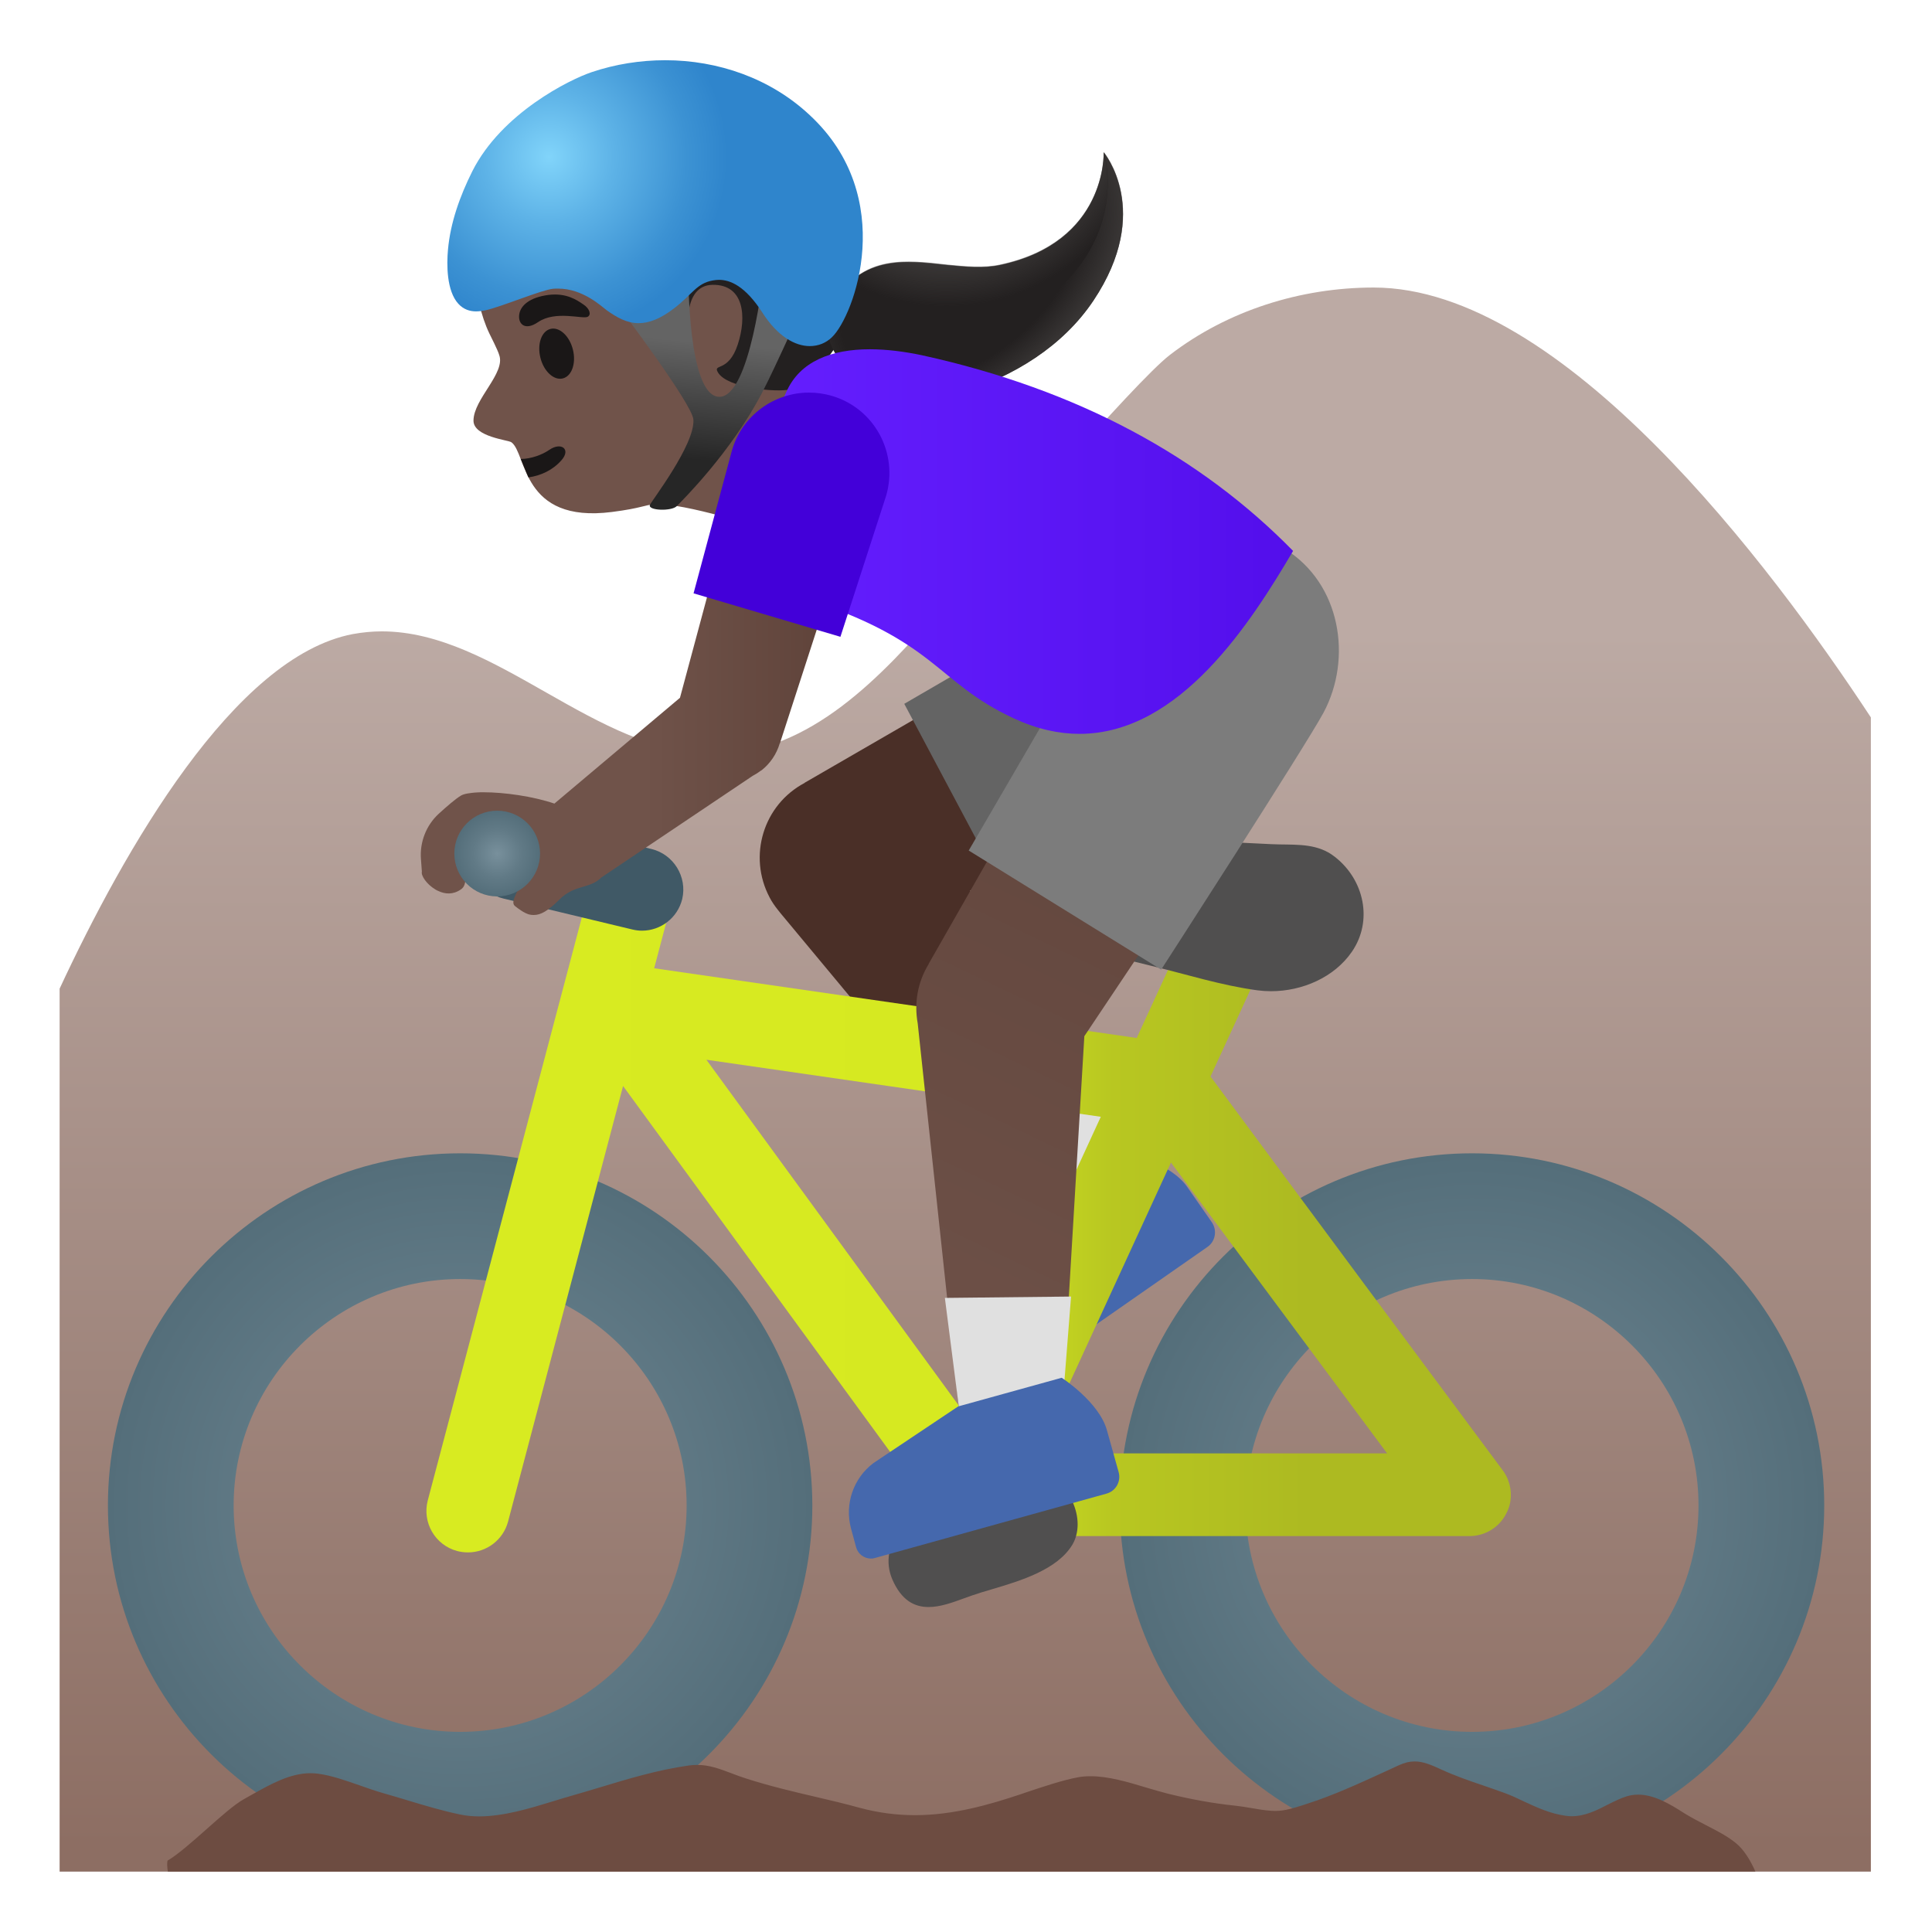
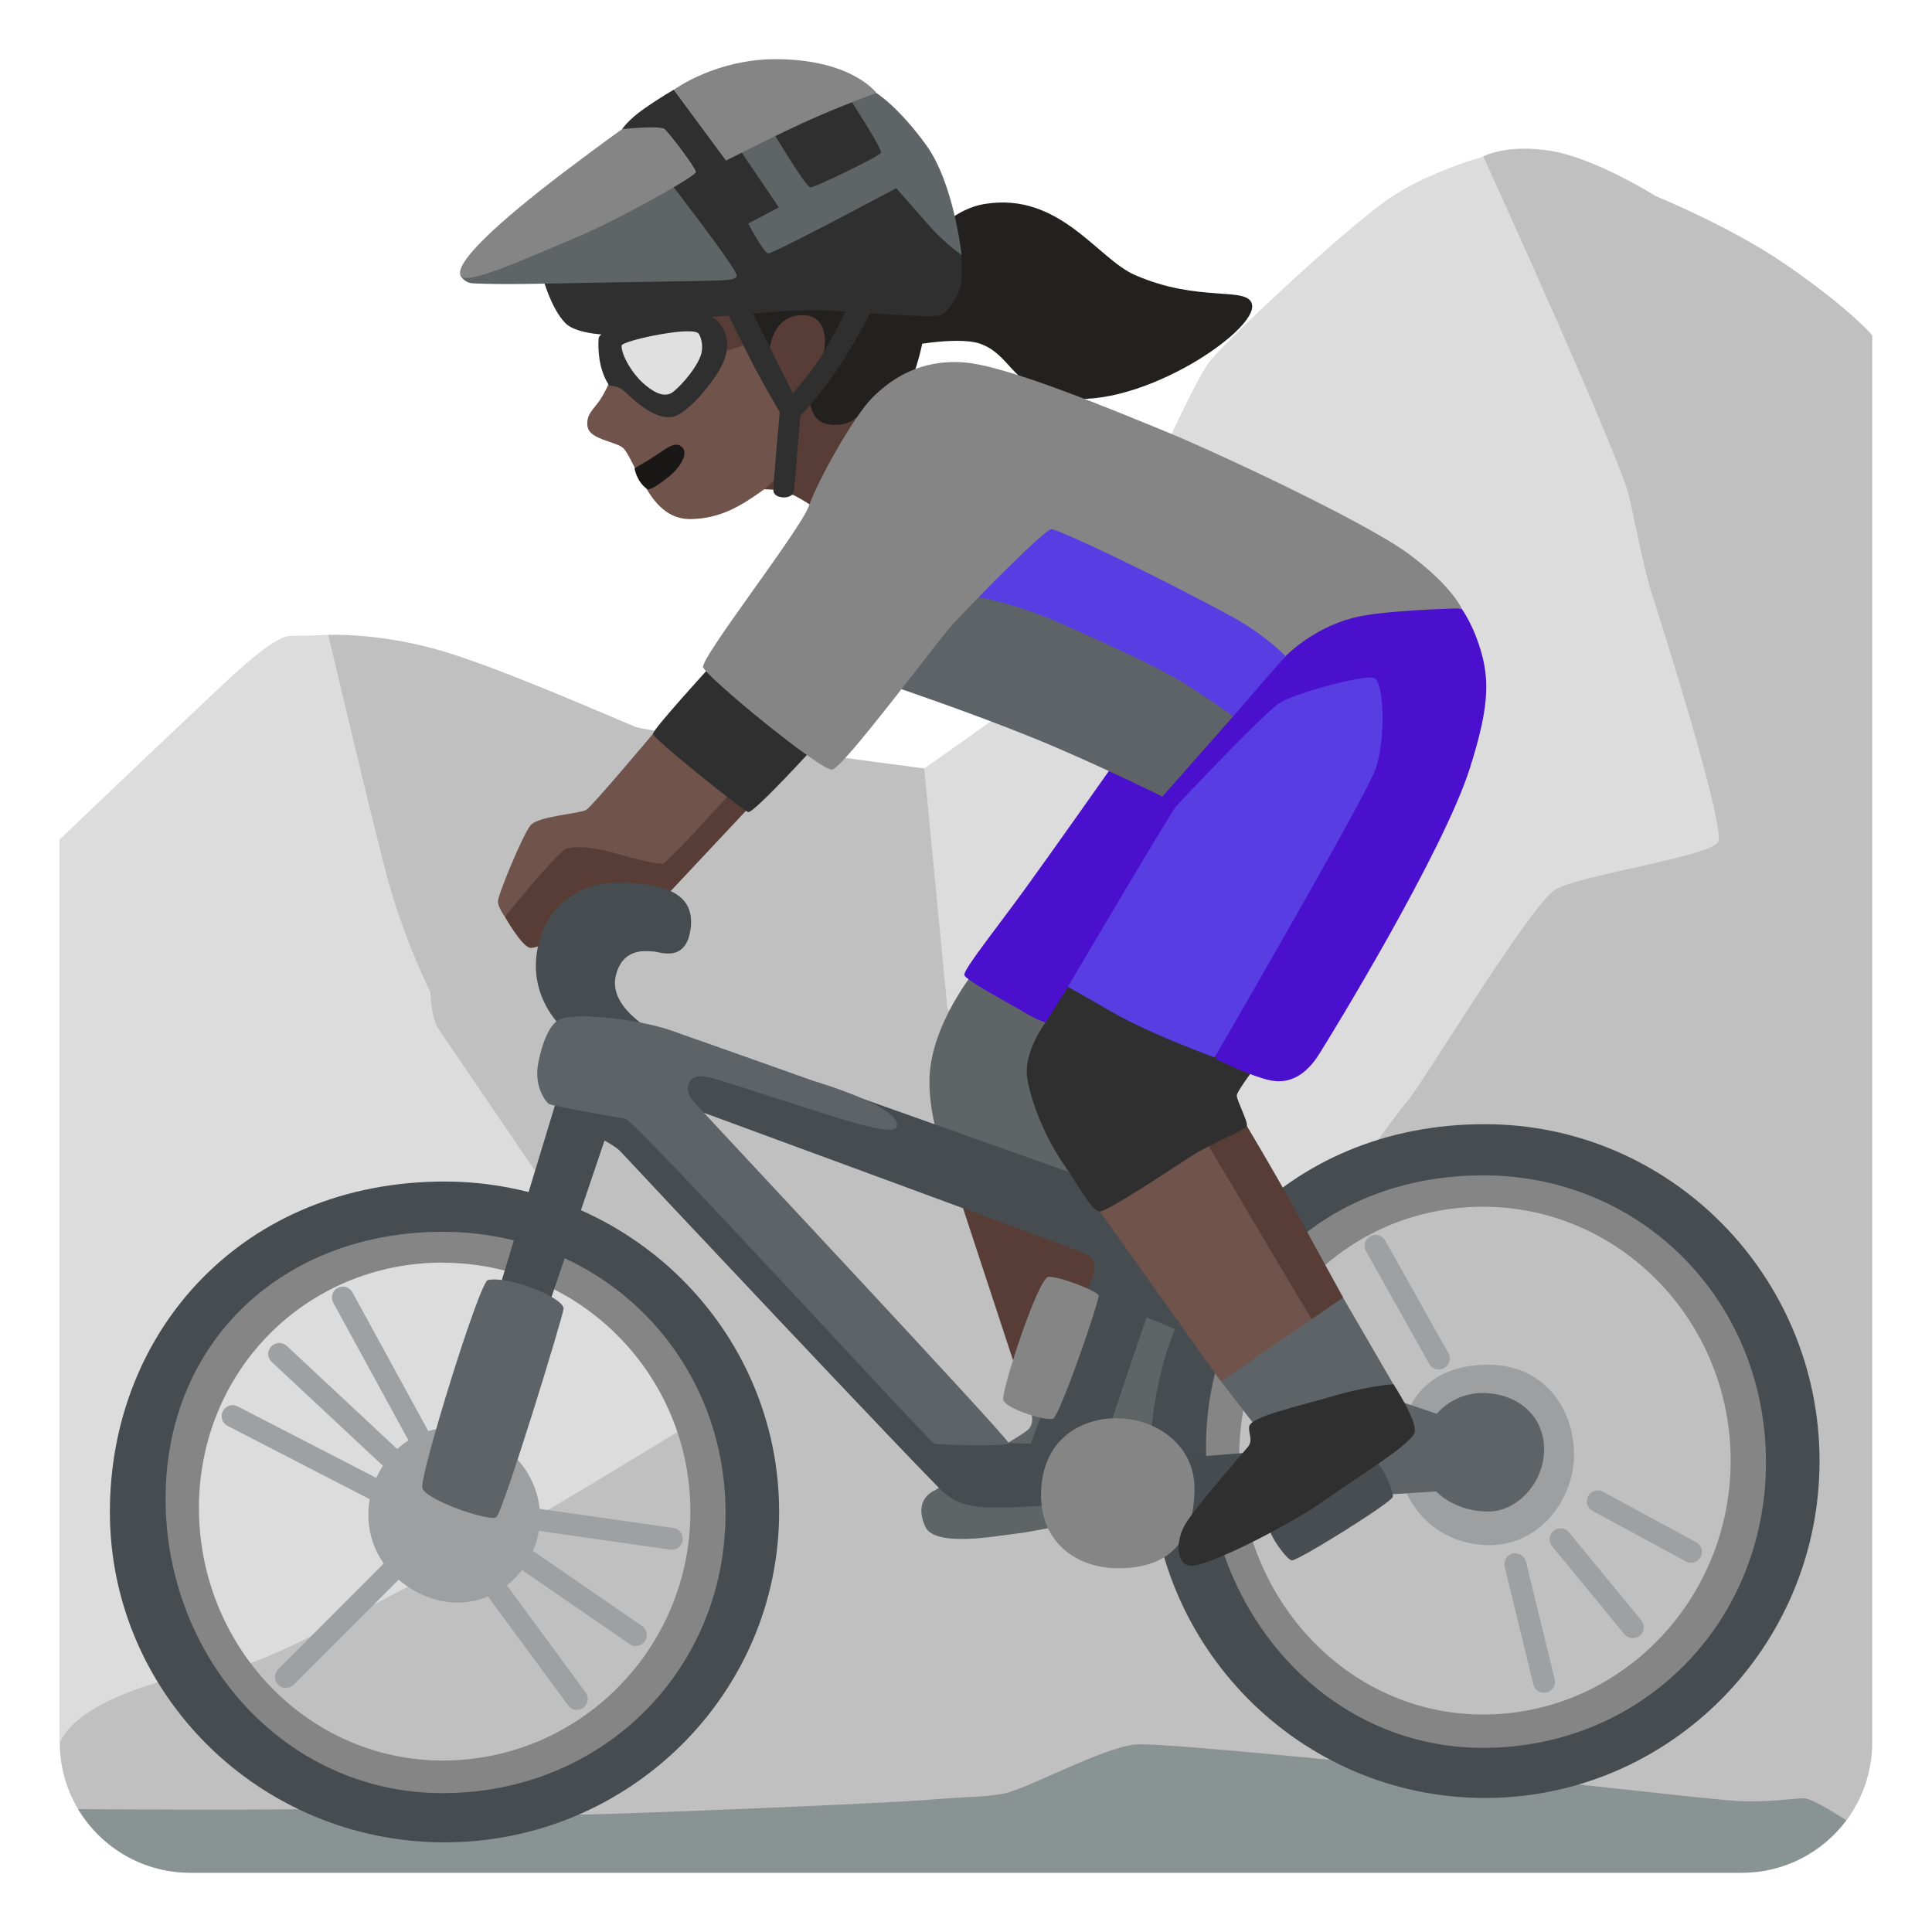
- <svg xmlns="http://www.w3.org/2000/svg" version="1.1" id="Layer_1" x="0px" y="0px" viewBox="0 0 128 128" style="enable-background:new 0 0 128 128;" xml:space="preserve">
-   <linearGradient id="hill_1_" gradientUnits="userSpaceOnUse" x1="63.954" y1="108.109" x2="63.954" y2="5.702" gradientTransform="matrix(1 0 0 -1 0 128)">
-     <stop offset="0.215" style="stop-color:#BCAAA4" />
-     <stop offset="1" style="stop-color:#8D6E63" />
-   </linearGradient>
-   <path id="hill" style="fill:url(#hill_1_);" d="M91.01,19.05c-4.83,0-9.68,1.52-13.51,4.47c-2.35,1.81-12.14,13.22-15.1,16.68  c-3.99,4.65-8.76,9.69-14.89,9.76h-0.14c-7.92,0-14.46-8.12-22.06-8.13c-0.64,0-1.28,0.06-1.94,0.18  C15.51,43.51,8.24,56.29,3.95,65.5v1.22v1.2V124h120V49.39V48.5v-0.97C117.31,37.43,103.51,19.05,91.01,19.05z" />
-   <path id="shoe" style="fill:#4568AD;" d="M80.29,80.98l-1.63-2.34c-1.1-1.59-3.98-2.28-3.98-2.28l-5.85,4.06l-4.06,5.4  c-0.93,1.39-0.92,3.2,0.03,4.57l0.73,1.06c0.2,0.29,0.52,0.44,0.84,0.44c0.2,0,0.4-0.06,0.58-0.18L80,82.61  C80.53,82.24,80.65,81.51,80.29,80.98z" />
-   <path id="head" style="fill:#70534A;" d="M51.69,10.35c-3.24-3.37-9.33-5.24-13.7-3.56c-4.89,1.88-6.85,6.07-6.6,10.81  c0.09,1.72,0.49,3.37,1.03,4.49c0.06,0.13,0.56,1.1,0.65,1.42c0.45,1.2-1.7,2.93-1.7,4.36c0,1.07,2.31,1.28,2.51,1.43  c1.04,0.75,0.63,5.39,6.66,4.62c2.03-0.26,2.13-0.47,2.86-0.51c1.9-0.12,7.26,1.63,7.26,1.63l2.12-4.44c0,0-1.74-0.8-0.04-6.17  C54.04,20.31,53.76,12.51,51.69,10.35z" />
-   <path id="mouth" style="fill:#1A1717;" d="M35.01,31.63c0.83-0.12,1.61-0.48,2.19-1.14c0.64-0.72-0.01-1.23-0.8-0.69  c-0.48,0.33-1.2,0.6-1.9,0.61L35.01,31.63z" />
-   <ellipse id="eye" transform="matrix(0.9705 -0.2411 0.2411 0.9705 -4.5614 9.584)" style="fill:#1A1717;" cx="36.88" cy="23.43" rx="1.11" ry="1.69" />
-   <path id="eyebrow" style="fill:#1A1717;" d="M35.65,21.34c-0.93,0.64-1.39,0.05-1.23-0.61c0.12-0.48,0.63-1.02,1.91-1.19  c1.2-0.15,1.89,0.34,2.32,0.63c0.44,0.29,0.53,0.7,0.28,0.82C38.6,21.16,36.81,20.55,35.65,21.34z" />
-   <g id="hair">
-     <path style="fill:#232020;" d="M53.13,12.16c-0.43-0.58-0.9-1.12-1.44-1.6c-0.76-0.68-1.64-1.21-2.56-1.64   c-2.44-1.13-5.24-1.5-7.88-0.96s-5.08,2.02-6.73,4.15c-1.27,1.65-2.05,3.91-1.25,5.83c0.99-0.29,1.72-1.15,2.8-1.37   c1.4-0.3,2.93-0.32,4.12-1.11c0.46-0.3,0.85-0.71,1.28-1.05c0.11-0.03,0.18-0.04,0.18-0.04c1.91,0.55,0.5,5.03,2.91,6.98   c0.48,0.39,1.04,0.71,1.04,0.71s-0.41-3.16,1.61-3.19c2.1-0.03,2.27,2.12,1.67,3.95c-0.62,1.9-1.69,1.23-1.31,1.86   c0.62,1.03,3.81,1.33,4.81,1.12c1.34-0.27,2.2-1.73,3-2.84c0.93-1.28,0.85-2.8,0.71-4.38c-0.16-1.74-0.99-3.35-1.91-4.84   C53.85,13.19,53.51,12.66,53.13,12.16z" />
+ <svg xmlns="http://www.w3.org/2000/svg" version="1.1" id="a" x="0px" y="0px" viewBox="0 0 128 128" style="enable-background:new 0 0 128 128;" xml:space="preserve">
+   <g>
+     <path style="fill:#C0C0C0;" d="M124.04,22.2v93.24c0,1.94-0.64,3.72-1.71,5.17c-1.58,2.11-4.09,3.47-6.92,3.47H12.6   c-3.15,0-5.91-1.69-7.42-4.21c-0.78-1.3-1.22-2.81-1.22-4.43V55.61l12.13-4.7l5.65-8.85c0,0,3.2-0.15,7.21,0.97   s12.2,4.76,13.16,5.13s19.11,2.75,19.11,2.75l24.55-9.74l12.49-30.8c0,0,1.56-0.86,4.51-0.37c2.96,0.49,6.94,3,6.94,3   s4.91,1.99,8.55,4.49c4.28,2.94,5.76,4.7,5.76,4.7L124.04,22.2z" />
+     <path style="fill:#DCDCDC;" d="M98.28,10.38c0,0,9.13,20.02,9.68,22.61s1.09,5.19,1.5,6.42s4.91,15.42,4.37,16.38   s-9.15,2.18-10.78,3.14s-8.87,12.97-9.83,14.06s-4.78,6.55-4.78,6.55l-11.06,1.77L62.77,66.84l-1.54-15.93c0,0,5.36-3.73,7.81-5.64   s9.42-19.38,11.19-21.43c1.77-2.05,9.55-9.28,12.15-10.92c2.59-1.64,5.88-2.54,5.88-2.54L98.28,10.38z" />
+     <path style="fill:#DCDCDC;" d="M3.96,115.44V55.61c0,0,6.53-6.24,8.72-8.29s5.32-5.19,6.55-5.19s2.52-0.07,2.52-0.07   s2.81,11.95,3.9,16.04s2.87,7.64,2.87,7.64s0,1.64,0.55,2.46s17.47,25.66,17.47,25.66s-12.69,7.78-14.74,8.74   s-14.06,7.78-16.52,7.92s-9.92,1.78-11.31,4.92L3.96,115.44z" />
+     <path style="fill:#899394;" d="M122.32,120.6c-1.58,2.11-4.09,3.47-6.92,3.47H12.6c-3.15,0-5.91-1.69-7.42-4.21   c0,0,13.37,0.11,16.96-0.05c3.6-0.16,13.5,0.48,17.02,0.4s19.25-0.72,22.21-0.96c2.96-0.24,3.52-0.16,5.03-0.4   c1.52-0.24,6.87-3.2,8.95-3.28s14.46,1.2,22.05,1.92s16.06,1.76,17.9,1.84c1.84,0.08,3.67-0.19,4.23-0.19   S122.32,120.6,122.32,120.6z" />
  </g>
-   <path id="tone" style="fill:#4A2F27;" d="M83.57,49.62l-6.21-11.67L53.31,51.86v0.01c-2.74,1.45-3.77,4.85-2.32,7.59  c0.15,0.29,0.33,0.55,0.53,0.8l0.04,0.05c0.05,0.06,0.1,0.12,0.15,0.19l16.86,20.27l7.08-5.21L64.27,59.01L83.57,49.62z" />
-   <path id="pants_1_" style="fill:#646464;" d="M87.51,40.02c-1.4-2.64-4.13-4.16-6.94-4.16c-1.25,0-2.51,0.3-3.69,0.92v-0.01  l-16.97,9.86l7.04,13.24l17.31-9.21C88.11,48.62,89.56,43.86,87.51,40.02z" />
-   <polygon id="sock_1_" style="fill:#E0E0E0;" points="71.31,69.26 63.67,74.88 68.57,80.77 75.64,75.56 " />
-   <g id="bike">
-     <radialGradient id="SVGID_1_" cx="97.52" cy="28.26" r="23.332" gradientTransform="matrix(1 0 0 -1 0 128)" gradientUnits="userSpaceOnUse">
-       <stop offset="0" style="stop-color:#78909C" />
-       <stop offset="0.562" style="stop-color:#617A86" />
-       <stop offset="1" style="stop-color:#546E7A" />
-     </radialGradient>
-     <path style="fill:url(#SVGID_1_);" d="M97.53,76.41c-12.87,0-23.34,10.47-23.34,23.33c0,12.87,10.47,23.33,23.34,23.33   c12.86,0,23.33-10.47,23.33-23.33C120.86,86.87,110.39,76.41,97.53,76.41z M97.53,114.74c-8.26,0-15.01-6.73-15.01-15   s6.74-15,15.01-15s15,6.73,15,15S105.79,114.74,97.53,114.74z" />
-     <radialGradient id="SVGID_2_" cx="30.48" cy="28.26" r="23.332" gradientTransform="matrix(1 0 0 -1 0 128)" gradientUnits="userSpaceOnUse">
-       <stop offset="0" style="stop-color:#78909C" />
-       <stop offset="0.562" style="stop-color:#617A86" />
-       <stop offset="1" style="stop-color:#546E7A" />
-     </radialGradient>
-     <path style="fill:url(#SVGID_2_);" d="M30.49,76.41c-12.87,0-23.34,10.47-23.34,23.33c0,12.87,10.47,23.33,23.34,23.33   c12.86,0,23.33-10.47,23.33-23.33C53.81,86.87,43.35,76.41,30.49,76.41z M30.49,114.74c-8.26,0-15.01-6.73-15.01-15   s6.74-15,15.01-15s15,6.73,15,15S38.76,114.74,30.49,114.74z" />
-     <linearGradient id="SVGID_3_" gradientUnits="userSpaceOnUse" x1="34.686" y1="48.231" x2="99.096" y2="48.231" gradientTransform="matrix(1 0 0 -1 0 128)">
-       <stop offset="0" style="stop-color:#D8EB21" />
-       <stop offset="0.441" style="stop-color:#D6E921" />
-       <stop offset="0.606" style="stop-color:#B8C721" />
-       <stop offset="0.804" style="stop-color:#ADBA21" />
-     </linearGradient>
-     <path style="fill:url(#SVGID_3_);" d="M99.92,98.07c-0.09-0.24-0.21-0.46-0.37-0.67l-9.17-12.34L80.2,71.32l3.74-8.13   c0.08-0.17,0.14-0.35,0.18-0.53c0.04-0.18,0.07-0.36,0.07-0.54c0.01-0.18-0.01-0.36-0.04-0.53c-0.06-0.35-0.18-0.68-0.37-0.98   c-0.28-0.45-0.68-0.83-1.2-1.06c-0.18-0.08-0.36-0.14-0.55-0.18c-0.07-0.01-0.13-0.02-0.2-0.03c-0.12-0.02-0.24-0.04-0.36-0.04   c-0.01,0-0.02,0-0.04,0c-0.03,0-0.06,0.01-0.08,0.01c-0.2,0.01-0.4,0.03-0.59,0.08c-0.05,0.01-0.1,0.02-0.15,0.04   c-0.22,0.07-0.43,0.16-0.63,0.28c-0.01,0.01-0.03,0.02-0.04,0.03c-0.18,0.12-0.34,0.26-0.49,0.41c-0.04,0.04-0.08,0.09-0.12,0.13   c-0.15,0.18-0.29,0.38-0.39,0.6l-0.02,0.04l-3.61,7.85l-31.97-4.62l1.07-4.05c0.39-1.46-0.49-2.96-1.96-3.35   c-0.01,0-0.03,0-0.04-0.01c-0.22-0.06-0.44-0.09-0.66-0.09c-1.21,0-2.32,0.81-2.65,2.04l-2.26,8.55l-8.5,32.17   c-0.38,1.46,0.49,2.96,1.95,3.35c0.24,0.06,0.47,0.09,0.71,0.09c0,0,0,0,0.01,0c0,0,0,0,0,0c1.21,0,2.32-0.81,2.65-2.04l7.62-28.86   l20.94,28.69c0.05,0.07,0.12,0.13,0.18,0.19c0.06,0.06,0.11,0.12,0.17,0.18c0.06,0.06,0.12,0.11,0.19,0.16l0.02,0.02   c0.01,0.01,0.03,0.02,0.04,0.03c0.06,0.05,0.12,0.09,0.19,0.13c0.03,0.02,0.05,0.04,0.08,0.05c0.03,0.01,0.06,0.03,0.09,0.05   c0.01,0,0.02,0.01,0.03,0.02c0.02,0.01,0.04,0.02,0.06,0.03c0.03,0.01,0.05,0.02,0.08,0.03c0.03,0.01,0.07,0.03,0.1,0.04   c0.07,0.03,0.15,0.06,0.22,0.08c0.05,0.02,0.1,0.04,0.16,0.05c0.19,0.04,0.4,0.07,0.6,0.07h32.92c1.04,0,1.99-0.58,2.45-1.51   C100.16,99.59,100.19,98.78,99.92,98.07z M46.8,70.21l16.47,2.38l9.66,1.4L63.9,93.64L46.8,70.21z M68.72,96.29l8.86-19.27   L91.9,96.29H68.72z" />
-     <path style="fill:#504F4F;" d="M71.05,99.48c-0.47-1.02-1.33-1.74-2.25-1.89c-1.18-0.2-6.06,1.39-6.78,1.72   c-1.75,0.78-3.88,3-2.91,5.31c0.61,1.42,1.48,1.85,2.41,1.85c0.78,0,1.59-0.3,2.33-0.57l0.56-0.2c0.37-0.13,0.8-0.26,1.25-0.39   c1.96-0.58,4.4-1.31,5.4-2.99C71.51,101.54,71.51,100.48,71.05,99.48z" />
-     <path style="fill:#405966;" d="M43.17,56.25l-8.54-2.05c-0.21-0.06-0.43-0.08-0.64-0.08c-1.24,0-2.37,0.84-2.67,2.1   c-0.35,1.48,0.55,2.96,2.03,3.31l8.54,2.05c0.21,0.05,0.42,0.08,0.64,0.08c1.24,0,2.36-0.84,2.67-2.1   C45.54,58.09,44.63,56.61,43.17,56.25z" />
-     <path style="fill:#504F4F;" d="M88.44,56.77c-0.13-0.1-0.27-0.2-0.41-0.28c-1.15-0.65-2.44-0.5-3.76-0.56   c-1.6-0.08-3.22-0.15-4.82-0.25c-0.88-0.06-1.76-0.07-2.64-0.07c-1.03,0-2.07,0.02-3.09,0.02c-0.78,0-1.55-0.01-2.32-0.05   c-0.04-0.01-0.1-0.01-0.16-0.01c-1.47,0-2.86,1.11-3.37,2.43c-0.72,1.87,0.55,3.05,2.14,3.91c1.95,1.06,4.14,1.56,6.27,2.08   c2.32,0.56,4.64,1.3,7.02,1.62c0.3,0.04,0.6,0.06,0.91,0.06c2.06,0,4.19-0.91,5.36-2.62C90.97,61.01,90.39,58.29,88.44,56.77z" />
+   <polygon style="fill:#573D36;" points="70.94,80.55 63.61,79.46 67.62,91.65 74.39,89.1 73.54,82.9 " />
+   <path style="fill:#573D36;" d="M44.61,21.05l-4.76,0.42c0,0,0,0.62,0.28,1.67c0.16,0.59,0.46,1.17,0.26,2.14s9.83,7.14,9.83,7.14  s1.2-0.05,1.9,0.19s1.85,1.02,1.85,1.02l3.64-5.8l-0.2-9.67l-12.81,2.9L44.61,21.05z" />
+   <path style="fill:#70534A;" d="M49.65,22.76c0,0-2.87,0.89-4.87,1.55c-1.01,0.34-4.39,0.98-4.39,0.98s-0.31,0.74-0.68,1.27  c-0.42,0.58-0.76,0.84-0.8,1.39s0.23,0.82,0.79,1.07s1.24,0.39,1.56,0.64s0.81,1.45,1.22,2.11c0.41,0.66,1.26,2.65,3.28,2.62  c2.06-0.02,3.5-1.01,4.67-1.83c1.11-0.77,1.64-1.85,1.64-1.85V26.9l-2.41-4.15L49.65,22.76z" />
+   <path style="fill:#5F6467;" d="M68.21,93.33c0,0,0.52,0.98-0.23,1.5s-2.13,1.32-2.13,1.32l-3.91,2.59c0,0-1.49,0.54-0.63,2.42  c0.63,1.38,4.83,0.58,5.92,0.46s4.43-0.81,4.43-0.81l5.58-0.92l2.07-13.05l-10.47,0.92L68.21,93.33L68.21,93.33z" />
+   <path style="fill:#858585;" d="M98.26,117.43c-11.1,0-20.13-9.27-20.13-20.66s9.03-20.66,20.13-20.66s20.13,9.27,20.13,20.66  S109.36,117.43,98.26,117.43z M98.26,79.95c-9.04,0-16.16,7.3-16.16,16.58s7.12,17.06,16.16,17.06s16.4-7.55,16.4-16.82  S107.3,79.95,98.26,79.95z" />
+   <path style="fill:#464C4F;" d="M98.38,119.12c-12.23,0-22.17-10.01-22.17-22.32s8.9-22.33,22.17-22.32  c12.23,0,22.17,10.02,22.17,22.32S110.6,119.12,98.38,119.12z M98.26,77.87c-10.56,0-18.36,7.41-18.36,18.04s7.8,19.89,18.36,19.89  S117,107.51,117,96.88S108.82,77.87,98.26,77.87z" />
+   <path style="fill:#9E9FA1;" d="M98.31,90.42c4.05-0.15,6.07,3.06,5.97,6.17c-0.09,2.81-2.32,5.86-5.73,5.78  c-4.25-0.1-6.27-3.95-5.92-6.52S94.2,90.57,98.31,90.42z" />
+   <polygon style="fill:#454B4E;" points="83.2,96.2 77.62,96.64 77.67,99.85 82.06,100.84 " />
+   <path style="fill:#5E6367;" d="M91.25,99.06l3.9-0.25c0,0,1.23,1.38,3.55,1.33c1.83-0.04,3.65-1.93,3.6-4.2s-1.88-3.6-3.95-3.65  s-3.16,1.38-3.16,1.38l-3.21-1.09l-2.02,5.78L91.25,99.06L91.25,99.06z" />
+   <path style="fill:#5F6467;" d="M69.01,63.71l-4.35,0.52c0,0-3.04,3.65-3.08,7.33c-0.04,3.56,1.74,6.64,1.74,6.64l8.91,0.41  l-0.77-11.75L69.01,63.71L69.01,63.71z" />
+   <path style="fill:#573D36;" d="M44.13,53.09l-8.88,2.98l-1.8,4.67c0,0,1.08,1.9,1.64,2.05s3.39-1.44,3.39-1.44l5.95-2.31l5.39-5.75  l-1.8-2.52l-3.9,2.31L44.13,53.09z" />
+   <path style="fill:#464C4F;" d="M37.2,68.02c0,0-2.31-2.05-1.54-5.39s3.62-4.25,5.59-4.16c2.26,0.1,4.77,0.46,4.52,2.93  s-2.1,1.64-2.46,1.64s-2.06-0.37-2.52,1.64c-0.51,2.26,3,3.93,3,3.93l-5.15,2.64L37.2,68.02z" />
+   <path style="fill:#858585;" d="M29.34,120.4c-11.1,0-20.13-9.09-20.13-20.26s9.03-20.26,20.13-20.26s20.13,9.09,20.13,20.26  S40.44,120.4,29.34,120.4z M29.34,83.65c-9.04,0-16.16,7.16-16.16,16.26s7.12,16.73,16.16,16.73s16.4-7.4,16.4-16.49  s-7.36-16.49-16.4-16.49L29.34,83.65z" />
+   <path style="fill:#464C4F;" d="M29.45,122.06c-12.23,0-22.17-9.82-22.17-21.89s8.9-21.89,22.17-21.89  c12.23,0,22.17,9.82,22.17,21.89S41.67,122.06,29.45,122.06z M29.33,81.61c-10.56,0-18.36,7.26-18.36,17.69s7.8,19.5,18.36,19.5  s18.74-8.12,18.74-18.55S39.89,81.61,29.33,81.61z" />
+   <path style="fill:#464C4F;" d="M28.93,99.01c0,0-0.72,1.97,0.65,2.47c1.47,0.54,2.21-1.53,2.21-1.53l8.26-24.38  c0,0,0.8,0.41,1.1,0.76s20.6,21.94,21.43,22.6s1.61,0.95,3.45,0.95s5.77-0.3,5.77-0.3l4.16-12.31l3.17,1.31l2.04-7.25L46.4,68.97  l-2.6-0.36l1.38,4.58c0,0,26.16,9.62,26.67,9.84s0.85,0.74,0.57,1.47s-4.13,11.14-4.13,11.14l-4.13-0.06l-22.39-24.2l-4.92,1.58  L28.93,99.01L28.93,99.01z" />
+   <path style="fill:#858585;" d="M74.62,94c-2.45-0.28-5.59,0.97-5.65,4.97c-0.04,3.23,2.37,4.93,5.11,4.93c3.09,0,5-1.48,5.06-5.2  c0.04-2.73-2.15-4.44-4.53-4.7L74.62,94z" />
+   <path style="fill:#474D51;" d="M84.1,101.13c-0.13,0.42,1.12,2.2,1.49,2.25s6.62-3.83,6.69-4.22s-0.82-2.38-1.31-2.38  S84.26,100.61,84.1,101.13z" />
+   <path style="fill:#2F2F2F;" d="M39.66,22.43c-0.05,0.61-0.02,1.99,0.66,3.05c0.1,0.16,0.59,0,1.07,0.46  c1.56,1.5,2.44,1.78,3.15,1.68s1.98-1.37,2.9-2.75s0.86-2.34,0.46-3.1s-0.97-1.02-2.39-0.92S39.73,21.59,39.66,22.43z" />
+   <path style="fill:#9E9FA1;" d="M26.89,105.03c3.18,2.23,6.72,0.99,8.2-1.81c1.48-2.8,0.51-6.13-2.42-7.83  c-3.02-1.74-6.04-0.44-7.48,2.02C23.9,99.63,24.03,103.02,26.89,105.03z" />
+   <path style="fill:#9FA0A2;" d="M25.24,99.62c-0.11,0-0.23-0.03-0.33-0.08l-9.83-5.07c-0.36-0.18-0.5-0.62-0.31-0.98  c0.18-0.36,0.62-0.5,0.98-0.31l9.83,5.07c0.36,0.18,0.5,0.62,0.31,0.98C25.76,99.48,25.51,99.62,25.24,99.62z" />
+   <path style="fill:#9FA0A2;" d="M25.92,97.36c-0.18,0-0.36-0.06-0.5-0.2L18,90.23c-0.29-0.27-0.31-0.73-0.03-1.02  c0.27-0.29,0.73-0.31,1.03-0.04l7.42,6.93c0.29,0.27,0.31,0.73,0.03,1.02C26.31,97.27,26.11,97.35,25.92,97.36L25.92,97.36z" />
+   <path style="fill:#9FA0A2;" d="M27.77,95.93c-0.26,0-0.51-0.14-0.64-0.38l-5.05-9.24c-0.19-0.35-0.06-0.79,0.29-0.98  s0.79-0.06,0.98,0.29l5.05,9.24c0.19,0.35,0.06,0.79-0.29,0.98c-0.11,0.06-0.23,0.09-0.35,0.09H27.77z" />
+   <path style="fill:#9FA0A2;" d="M18.94,111.83c-0.19,0-0.37-0.07-0.51-0.21c-0.28-0.28-0.28-0.74,0-1.03l7.1-7.11  c0.28-0.28,0.74-0.28,1.03,0c0.28,0.28,0.28,0.74,0,1.03l-7.1,7.11c-0.14,0.14-0.33,0.21-0.51,0.21H18.94z" />
+   <path style="fill:#9FA0A2;" d="M38.22,113.29c-0.22,0-0.44-0.1-0.58-0.3l-5.76-7.83c-0.24-0.32-0.17-0.78,0.15-1.01  c0.32-0.24,0.78-0.17,1.01,0.15l5.76,7.83c0.24,0.32,0.17,0.78-0.15,1.01c-0.13,0.1-0.28,0.14-0.43,0.14L38.22,113.29z" />
+   <path style="fill:#9FA0A2;" d="M42.13,109.06c-0.14,0-0.29-0.04-0.41-0.13l-7.39-5.09c-0.33-0.23-0.41-0.68-0.19-1.01  c0.23-0.33,0.68-0.41,1.01-0.19l7.39,5.09c0.33,0.23,0.41,0.68,0.19,1.01c-0.14,0.2-0.37,0.31-0.6,0.31V109.06z" />
+   <path style="fill:#9FA0A2;" d="M44.51,102.67c0,0-0.07,0-0.1,0l-9.88-1.41c-0.4-0.06-0.67-0.42-0.62-0.82  c0.06-0.4,0.43-0.67,0.82-0.62l9.88,1.41c0.4,0.06,0.67,0.42,0.62,0.82C45.18,102.41,44.87,102.67,44.51,102.67z" />
+   <path style="fill:#5E6367;" d="M32.32,84.81c-0.56,0.13-4.52,12.95-4.34,13.76s4.46,2.26,4.9,1.95s4.46-13.43,4.46-13.82  C37.34,85.95,33.63,84.5,32.32,84.81L32.32,84.81z" />
+   <path style="fill:#E0E0E0;" d="M41.18,22.89c0,0.69,0.71,1.83,1.37,2.44s1.37,1.02,1.93,0.71c0.36-0.2,1.53-1.41,1.93-2.44  c0.21-0.55,0.08-1.16-0.1-1.47c-0.16-0.28-1.28-0.2-2.44,0c-1.33,0.22-2.69,0.6-2.69,0.77L41.18,22.89z" />
+   <path style="fill:#858585;" d="M72.78,85.83c-0.05-0.29-2.62-1.28-3.31-1.24s-3.14,7.56-3,8.15s2.87,1.45,3.31,1.24  S72.85,86.21,72.78,85.83z" />
+   <path style="fill:#5E6367;" d="M37.1,67.53c-0.44,0.19-1.03,0.89-1.43,2.85c-0.33,1.64,0.51,2.61,0.68,2.75s4.38,0.88,5.06,0.98  s20.2,21.49,20.51,21.55s4.82,0.19,4.92-0.03S46.09,73.18,45.87,72.89c-0.34-0.44-0.4-0.93-0.09-1.34s1.07-0.22,1.6-0.07  s6.99,2.23,7.56,2.41c1.8,0.56,4.3,1.31,4.47,0.77c0.42-1.32-5.53-3.05-5.53-3.05s-7.29-2.59-9.42-3.34  C42.33,67.53,38.21,67.05,37.1,67.53L37.1,67.53z" />
+   <path style="fill:#9FA0A2;" d="M102.29,112.15c-0.33,0-0.62-0.22-0.7-0.55l-1.9-7.79c-0.1-0.39,0.14-0.78,0.53-0.88  c0.39-0.09,0.78,0.14,0.88,0.53l1.9,7.79c0.1,0.39-0.14,0.78-0.53,0.88c-0.06,0.01-0.12,0.02-0.17,0.02L102.29,112.15z" />
+   <path style="fill:#9FA0A2;" d="M108.18,108.53c-0.21,0-0.42-0.09-0.56-0.26l-4.79-5.83c-0.25-0.31-0.21-0.77,0.1-1.02  s0.77-0.21,1.02,0.1l4.79,5.83c0.25,0.31,0.21,0.77-0.1,1.02C108.5,108.48,108.34,108.53,108.18,108.53z" />
+   <path style="fill:#9FA0A2;" d="M112.03,103.54c-0.12,0-0.23-0.03-0.34-0.09l-6.18-3.35c-0.35-0.19-0.48-0.63-0.29-0.98  c0.19-0.35,0.63-0.48,0.98-0.29l6.18,3.35c0.35,0.19,0.48,0.63,0.29,0.98C112.54,103.4,112.29,103.54,112.03,103.54z" />
+   <path style="fill:#9FA0A2;" d="M95.32,90.73c-0.25,0-0.5-0.13-0.63-0.37l-4.19-7.47c-0.2-0.35-0.07-0.79,0.28-0.99  s0.79-0.07,0.99,0.28l4.19,7.47c0.2,0.35,0.07,0.79-0.28,0.99c-0.11,0.06-0.23,0.09-0.35,0.09L95.32,90.73z" />
+   <path style="fill:#573D36;" d="M77.1,76.51l5.51-1.91c0,0,1.98,3.33,2.95,5.11c0.97,1.79,3.43,6.26,3.43,6.26l-1.82,2.9L77.12,76.51  H77.1z" />
+   <path style="fill:#70534A;" d="M48.29,49.85l-5.03-1.23c0,0-4,4.77-4.41,5.03s-3.18,0.41-3.7,1.03s-2.16,4.62-2.16,5.03  s0.46,1.03,0.46,1.03s3.23-4,4-4.47c0.38-0.23,1.72-0.2,3.13,0.21s3.15,0.85,3.39,0.72c0.46-0.26,4.82-5.08,4.82-5.08L48.29,49.85  L48.29,49.85z" />
+   <path style="fill:#70534A;" d="M73.34,76.48l-0.47,3.79l8.02,11.25l6.18-3.84c0,0-3.2-5.32-4.17-7s-3.28-5.51-3.28-5.51L73.34,76.48  L73.34,76.48z" />
+   <g>
+     <path style="fill:#232020;" d="M52.96,18.88l-4.32,0.83l2.27,3.82c0,0,0.08-1.06,0.59-1.81c0.42-0.62,1.16-0.94,2-0.81   s1.13,0.91,1.15,1.53c0.07,1.61-0.83,2.34-0.83,2.34l-0.13,2.02c0,0,0.14,1.07,1.03,1.28c1.06,0.25,1.75-0.22,1.75-0.22l4.04-3.01   c0,0,2.11-5.56-0.29-7.32c-1.06-0.78-7.24,1.34-7.24,1.34L52.96,18.88z" />
+     <path style="fill:#232020;" d="M65.26,13.51c4.95-0.79,7.44,3.62,9.93,4.71c4.27,1.87,7.49,0.71,7.76,1.95   c0.39,1.81-8.01,7.36-12.98,6.07c-2.97-0.77-3.05-2.77-5.04-3.47c-1.56-0.54-5.32,0.25-5.32,0.25s0.2-3.37,0.6-4.73   C60.81,16.24,62.86,13.89,65.26,13.51z" />
  </g>
-   <linearGradient id="leg_1_" gradientUnits="userSpaceOnUse" x1="102.032" y1="1.22" x2="36.205" y2="138.874" gradientTransform="matrix(1 0 0 1 0 2)">
-     <stop offset="0.195" style="stop-color:#5C4037" />
-     <stop offset="0.691" style="stop-color:#70534A" />
-   </linearGradient>
-   <path id="leg" style="fill:url(#leg_1_);" d="M86.54,46.67l-11.24-6.96L61.53,63.85h0.01c-0.76,1.23-0.98,2.63-0.74,3.95l2.77,25.84  l6.79-0.09l1.48-24.9L86.54,46.67z" />
-   <polygon id="sock" style="fill:#E0E0E0;" points="62.6,85.99 63.58,93.63 70.36,93.54 70.96,85.9 " />
-   <path id="pants" style="fill:#7C7C7C;" d="M85.14,36.38c-1.29-0.79-2.72-1.17-4.13-1.17c-2.63,0-5.21,1.32-6.7,3.73L64.18,56.35  l12.75,7.89c0,0,9.56-14.8,10.76-17.03C89.61,43.61,88.83,38.67,85.14,36.38z" />
-   <g id="hairGroup">
-     <path id="hair_1_" style="fill:#232020;" d="M72.44,19.92c3.97-5.94,0.68-9.83,0.68-9.83s0.26,5.96-6.88,7.47   c-1.07,0.23-2.26,0.12-3.49,0c-2.85-0.31-5.86-0.74-7.79,2.95c-0.83,1.56,0.75,4.73,4.06,5.69c1.28,0.37,2.85,0.39,4.62-0.16   C67.14,24.95,70.41,22.96,72.44,19.92z" />
-     <radialGradient id="hairHighlights_1_" cx="19.26" cy="8.547" r="8.876" gradientTransform="matrix(0.6452 0.764 -1.2328 1.0411 61.7837 -5.6602)" gradientUnits="userSpaceOnUse">
-       <stop offset="0.644" style="stop-color:#444140;stop-opacity:0" />
-       <stop offset="1" style="stop-color:#444140" />
-     </radialGradient>
-     <path id="hairHighlights_2_" style="fill:url(#hairHighlights_1_);" d="M72.45,19.9c3.97-5.94,0.68-9.83,0.68-9.83s0,0,0,0.02   c0.12,0.38,2.34,8.24-8.78,12.42c-4.94,1.86-7.58,0.01-9.01-2.68c-0.13,0.2-0.26,0.42-0.38,0.66c-0.83,1.56,0.75,4.73,4.06,5.69   c1.28,0.37,2.85,0.39,4.62-0.16C67.14,24.93,70.41,22.94,72.45,19.9z" />
-     <radialGradient id="hairHighlights_3_" cx="9.987" cy="1.971" r="33.463" gradientTransform="matrix(0.6452 0.764 -0.764 0.6452 57.7787 -2.2791)" gradientUnits="userSpaceOnUse">
-       <stop offset="0.284" style="stop-color:#444140" />
-       <stop offset="0.409" style="stop-color:#444140;stop-opacity:0" />
-     </radialGradient>
-     <path id="hairHighlights" style="fill:url(#hairHighlights_3_);" d="M73.12,10.08c0.01,0.25,0.1,5.97-6.88,7.45   c-1.07,0.23-2.26,0.12-3.49,0c-2.67-0.3-5.48-0.68-7.42,2.29c1.43,2.69,4.07,4.54,9.01,2.68C75.46,18.32,73.24,10.47,73.12,10.08z" />
-   </g>
-   <path id="shoe_1_" style="fill:#4568AD;" d="M74.11,97.52l-0.77-2.75c-0.51-1.88-3-3.49-3-3.49l-6.86,1.9l-5.61,3.75  c-1.33,1-1.92,2.71-1.49,4.33l0.34,1.25c0.12,0.45,0.54,0.75,0.98,0.75c0.09,0,0.18-0.01,0.27-0.04l15.33-4.26  C73.93,98.79,74.29,98.14,74.11,97.52z" />
-   <linearGradient id="shirt_2_" gradientUnits="userSpaceOnUse" x1="49.238" y1="92.12" x2="85.675" y2="92.12" gradientTransform="matrix(1 0 0 -1 0 128)">
-     <stop offset="0" style="stop-color:#651FFF" />
-     <stop offset="0.705" style="stop-color:#5914F2" />
-     <stop offset="1" style="stop-color:#530EEB" />
-   </linearGradient>
-   <path id="shirt" style="fill:url(#shirt_2_);" d="M61.1,23.54c-1.18-0.25-2.36-0.4-3.47-0.4c-2.52,0-4.63,0.78-5.53,2.82  c-0.73,1.62-1.49,3.27-2.28,4.92c-1.41,2.99-0.26,7.58,3.24,8.68c9.09,2.89,8.84,5.59,14.12,8.04c1.53,0.71,2.98,1.02,4.34,1.02  c6.66,0,11.37-7.4,14.15-12.12C79.57,30.27,71.43,25.81,61.1,23.54z" />
-   <linearGradient id="arm_1_" gradientUnits="userSpaceOnUse" x1="27.896" y1="83.175" x2="57.488" y2="83.175" gradientTransform="matrix(1 0 0 -1 0 128)">
-     <stop offset="0.5" style="stop-color:#70534A" />
-     <stop offset="1" style="stop-color:#5C4037" />
-   </linearGradient>
-   <path id="arm" style="fill:url(#arm_1_);" d="M57.46,31.31L57.46,31.31l-7.78-2.3l-4.63,17.22l-8.32,7.01  c-1.44-0.49-3.34-0.75-4.69-0.75c0,0,0,0-0.01,0c-0.01,0-0.01,0-0.02,0c-0.14,0-0.27,0-0.39,0.01c-0.06,0-0.11,0.01-0.16,0.01  c-0.07,0.01-0.14,0.01-0.2,0.02c-0.07,0.01-0.15,0.02-0.21,0.03c-0.02,0-0.04,0.01-0.07,0.01c-0.18,0.03-0.34,0.08-0.44,0.14  c-0.37,0.22-0.94,0.72-1.48,1.21c-0.83,0.77-1.26,1.88-1.17,3.01l0.06,0.82c-0.07,0.25,0.31,0.83,0.88,1.17  c0.03,0.02,0.07,0.04,0.1,0.06c0.03,0.02,0.07,0.03,0.11,0.05c0.44,0.21,0.97,0.26,1.49-0.1c0.68-0.45-0.05-1.7,0.27-2.23  c0.37-0.63,1.01-1.27,1.01-1.27s1.98-0.15,2.41,0.16c0.76,0.63,0.98,1.19,0.55,2.39c-0.31,0.86-1.02,1.75-0.66,2.04  c0.13,0.11,0.26,0.2,0.38,0.28c0.01,0.01,0.02,0.01,0.03,0.02c0.09,0.06,0.18,0.12,0.27,0.16c0.05,0.03,0.11,0.04,0.16,0.07  c0.04,0.02,0.08,0.03,0.13,0.04c0.08,0.02,0.16,0.03,0.24,0.03c0.01,0,0.02,0,0.03,0c0,0,0.01,0,0.01,0  c0.46,0.01,0.96-0.28,1.69-1.01c1.03-1.04,2.01-0.69,2.8-1.48l9.9-6.65l0.12-0.08c0.19-0.1,0.38-0.22,0.55-0.35l0.04-0.02l0,0  c0.57-0.45,0.99-1.07,1.2-1.78l0.01,0l5.82-17.95L57.46,31.31z" />
-   <radialGradient id="handle_1_" cx="32.945" cy="71.45" r="2.84" gradientTransform="matrix(1 0 0 -1 0 128)" gradientUnits="userSpaceOnUse">
-     <stop offset="0" style="stop-color:#78909C" />
-     <stop offset="0.562" style="stop-color:#617A86" />
-     <stop offset="1" style="stop-color:#546E7A" />
-   </radialGradient>
-   <path id="handle" style="fill:url(#handle_1_);" d="M32.94,53.71c-1.57,0-2.84,1.27-2.84,2.84s1.27,2.84,2.84,2.84  s2.84-1.27,2.84-2.84S34.51,53.71,32.94,53.71z" />
-   <path id="shirt_1_" style="fill:#4300D9;" d="M55.12,26.23c-0.51-0.15-1.02-0.22-1.52-0.22c-2.3,0-4.42,1.5-5.1,3.81l-2.55,9.49  l9.73,2.88l3.03-9.35C59.53,30.02,57.94,27.06,55.12,26.23z" />
-   <g id="helmet">
-     <linearGradient id="SVGID_4_" gradientUnits="userSpaceOnUse" x1="72.025" y1="19.442" x2="72.025" y2="27.29" gradientTransform="matrix(0.9962 0.0868 -0.0868 0.9962 -23.09 -2.9101)">
-       <stop offset="0" style="stop-color:#646464" />
-       <stop offset="0.995" style="stop-color:#262626" />
-     </linearGradient>
-     <path style="fill:url(#SVGID_4_);" d="M45.94,27.8c0.11,1.66-2.8,5.42-2.88,5.65c-0.16,0.38,1.43,0.44,1.78,0.08   s3.57-3.53,5.64-7.49c0.93-1.78,3.03-6.51,3.03-6.51l-2.93-1.43c0,0-0.86,8.22-2.93,8.19c-2.08-0.03-2.04-7.99-2.04-7.99   l-4.67,1.94C40.93,20.24,45.88,26.77,45.94,27.8z" />
-     <radialGradient id="SVGID_5_" cx="36.377" cy="117.598" r="11.814" gradientTransform="matrix(1 0 0 -1 0 128)" gradientUnits="userSpaceOnUse">
-       <stop offset="0" style="stop-color:#81D4FA" />
-       <stop offset="0.36" style="stop-color:#5EB3E7" />
-       <stop offset="0.775" style="stop-color:#3C92D3" />
-       <stop offset="1" style="stop-color:#2F85CC" />
-     </radialGradient>
-     <path style="fill:url(#SVGID_5_);" d="M53.65,7.63c-2.6-2.44-6.08-3.64-9.58-3.64c-1.64,0-3.3,0.26-4.87,0.79   c-1.44,0.48-5.97,2.71-7.91,6.57c-0.81,1.62-1.45,3.39-1.61,5.19c-0.09,0.98-0.1,2.73,0.69,3.59c0.35,0.38,0.77,0.5,1.17,0.5   c0.21,0,0.42-0.03,0.62-0.07c1.05-0.23,3.7-1.35,4.49-1.43c0.11-0.01,0.21-0.01,0.32-0.01c1.66,0,2.89,1.19,3.22,1.43   c0.67,0.48,1.34,0.86,2.12,0.86c0.67,0,1.43-0.27,2.36-0.99c1.21-0.93,1.48-1.65,2.56-1.84c0.12-0.02,0.26-0.04,0.4-0.04   c0.73,0,1.73,0.38,2.9,2.2c0.99,1.54,2.14,2.19,3.12,2.19c0.57,0,1.08-0.21,1.47-0.59C56.6,20.92,59.51,13.07,53.65,7.63z" />
-   </g>
-   <path id="mud" style="fill:#6D4C41;" d="M116.3,124H11.12c-0.05-0.34-0.06-0.59-0.02-0.73c0.67-0.39,1.6-1.21,2.58-2.08  c0.92-0.82,1.88-1.66,2.46-1.98l0.55-0.31c1.25-0.7,2.53-1.42,3.88-1.42c0.16,0,0.32,0.01,0.49,0.03c0.91,0.12,1.86,0.46,2.78,0.78  c0.53,0.19,1.06,0.37,1.58,0.52c0.52,0.15,1.04,0.3,1.56,0.46c1.15,0.35,2.33,0.7,3.52,0.95c0.39,0.08,0.81,0.12,1.25,0.12  c1.62,0,3.36-0.53,4.89-1c0.38-0.12,0.75-0.23,1.1-0.33c0.67-0.19,1.33-0.39,2-0.59c1.91-0.58,3.89-1.17,5.89-1.45  c0.19-0.03,0.37-0.04,0.55-0.04c0.8,0,1.48,0.25,2.27,0.55c0.31,0.12,0.63,0.24,0.98,0.35c1.52,0.49,3.08,0.86,4.58,1.21  c0.98,0.23,1.97,0.46,2.94,0.73c1.23,0.33,2.43,0.49,3.68,0.49c2.52,0,4.95-0.7,7-1.39l0.41-0.14c1.11-0.37,2.36-0.79,3.38-0.98  c0.26-0.05,0.54-0.07,0.84-0.07c1.18,0,2.45,0.38,3.68,0.75c0.51,0.15,1.01,0.3,1.49,0.42c1.52,0.37,2.96,0.63,4.4,0.78  c0.34,0.04,0.68,0.09,1.02,0.15c0.45,0.08,0.92,0.16,1.39,0.19c0.08,0,0.15,0.01,0.23,0.01c0.67,0,1.26-0.2,1.84-0.38l0.3-0.1  c1.72-0.55,3.39-1.32,5.01-2.06l1.04-0.48c0.39-0.18,0.73-0.26,1.07-0.26c0.56,0,1.1,0.23,1.75,0.53c0.91,0.42,1.86,0.75,2.78,1.06  c0.48,0.17,0.97,0.33,1.45,0.51c0.41,0.15,0.82,0.34,1.23,0.54c0.88,0.41,1.8,0.83,2.79,0.96c0.13,0.02,0.26,0.03,0.39,0.03  c0.89,0,1.67-0.39,2.42-0.78c0.44-0.22,0.86-0.43,1.27-0.55c0.24-0.07,0.48-0.1,0.73-0.1c1.04,0,2.07,0.6,3.03,1.22  c0.48,0.3,0.99,0.56,1.47,0.81c0.72,0.37,1.41,0.72,1.99,1.2C115.53,122.54,115.97,123.24,116.3,124z" />
+   <path style="fill:#1A1717;" d="M42.03,31.03c0,0,0.98-0.55,1.59-0.97s1.2-0.87,1.61-0.39s-0.33,1.44-0.89,1.89  c-0.56,0.45-1.28,0.97-1.46,0.84c-0.7-0.47-0.84-1.37-0.84-1.37H42.03z" />
+   <path style="fill:#2F2F2F;" d="M36,18.52c0,0,0.51,1.88,1.42,2.85s3.76,0.81,3.76,0.81l5.95-1.17c0,0,4.58-0.46,6.76-0.46  s7.93,0.61,8.49,0.31s1.32-1.58,1.32-2.29v-1.68l-2.95-5.39l-4.42-5.75l-11.7,0.2c0,0-0.87,0.49-1.98,1.27  c-1.02,0.71-1.42,1.32-1.42,1.32l-5.24,9.97L36,18.52z" />
+   <path style="fill:#5F6467;" d="M48.91,9.77l2.69,3.97l-2.03,1.07c0,0,1.02,1.93,1.32,1.98s8.49-4.32,8.49-4.32s1.02,1.17,2.19,2.49  c1.08,1.22,2.14,1.93,2.14,1.93s-0.51-4.74-2.34-7.27c-1.88-2.59-3.31-3.46-3.31-3.46l-1.73-0.41l-0.15,0.61  c0,0,2.29,3.51,2.19,3.76c-0.05,0.13-1.18,0.71-2.34,1.27c-1.07,0.52-2.17,1.04-2.34,1.02c-0.36-0.05-2.75-4.12-2.75-4.12  L48.91,9.77L48.91,9.77z" />
+   <path style="fill:#5F6467;" d="M38.54,12.82l-8.03,5.44c0,0,0.25,0.48,0.81,0.51c1.88,0.1,4.47,0.03,8.59-0.05  c8.24-0.15,8.85-0.05,8.9-0.46s-4.68-6.51-4.68-6.51S38.54,12.82,38.54,12.82z" />
+   <path style="fill:#858585;" d="M30.51,18.26c-0.38-0.88,2.49-3.54,6.86-6.86c2.75-2.08,3.86-2.85,3.86-2.85s2.49-0.25,2.8,0  s2.08,2.59,2.08,2.85s-4.98,3.1-8.14,4.42C34.82,17.14,30.8,18.97,30.51,18.26L30.51,18.26z" />
+   <path style="fill:#858585;" d="M44.64,5.96l3.46,4.68c0,0,3.76-1.93,6-2.9s3.97-1.58,3.97-1.58s-1.58-2.18-6.51-2.24  c-4.12-0.05-6.92,2.03-6.92,2.03V5.96z" />
+   <path style="fill:#2F2F2F;" d="M48.05,20.46c0,0,1.09,2.2,1.69,3.39c0.59,1.19,1.92,3.46,1.92,3.46s-0.44,4.86-0.42,5.21  c0.03,0.56,1.29,0.59,1.36,0.03c0.05-0.38,0.42-5,0.42-5s1.44-1.42,2.97-3.88c1.85-2.97,2.47-4.69,2.47-4.69l-1.84,0.42  c0,0-1.23,2.59-2.03,3.92s-2.06,2.73-2.06,2.73s-0.77-1.54-1.42-2.83s-1.49-2.97-1.49-2.97l-1.57,0.2V20.46z" />
+   <path style="fill:#2F2F2F;" d="M47.16,44.05c0,0-3.9,4.26-3.9,4.57s5.95,5.08,6.31,5.18s4.47-4.41,4.47-4.41L47.16,44.05z" />
+   <polygon style="fill:#5E6367;" points="80.9,91.52 88.98,85.97 90.85,89.19 92.39,91.84 83.13,94.42 " />
+   <path style="fill:#2F2F2F;" d="M82.76,94.53c0.05-0.68,3.36-1.38,5.43-2c2.36-0.71,4.13-0.82,4.13-0.82s1.56,2.38,1.41,3.16  s-3.8,2.98-5.88,4.47s-7.11,4.12-8.75,4.39c-1.12,0.19-1.38-1.56-0.45-2.94s3.65-4.47,4.02-4.92S82.71,95.01,82.76,94.53  L82.76,94.53z" />
+   <path style="fill:#2F2F2F;" d="M83.27,64.6l-14.73-1.07l0.74,4.2c0,0-1.54,2-1.21,3.8s1.33,4.07,2.4,5.6s1.87,3.13,2.4,3.13  s4.6-2.73,6.07-3.67s3.6-1.71,3.67-2s-0.67-1.68-0.67-2.01s1.81-2.66,1.81-2.66l-0.47-5.33L83.27,64.6z" />
+   <path style="fill:#4B0FCE;" d="M73.53,50.99c0,0-3.78,5.37-5.63,7.92s-4.09,5.34-4.01,5.69s3.13,1.96,4.01,2.49s1.38,0.65,1.38,0.65  l1.47-2.35l8.15-1.29l1.67,6.07c0,0,2.29,1.14,3.61,1.41s2.38-0.44,3.17-1.67s8.27-13.46,10.03-19.01c1.2-3.77,1.32-5.63,0.79-7.57  s-1.34-3.01-1.34-3.01l-13.44-0.95l-9.85,11.61L73.53,50.99z" />
+   <path style="fill:#5E6367;" d="M59.43,45.56c0,0,4.84,1.63,9,3.32s8.58,3.9,8.58,3.9s4.27-4.84,4.69-5.32S64.59,35.4,64.59,35.4  S59.43,45.56,59.43,45.56z" />
+   <path style="fill:#583EE2;" d="M64.12,39.45c0,0,2.58,0.26,6.27,1.9s6.64,3,8.37,4.11s2.95,2,2.95,2s2.97-3.48,3.46-3.95  s-1.3-5.63-1.3-5.63l-15.8-5.11L64.12,39.45L64.12,39.45z" />
+   <path style="fill:#583EE2;" d="M70.75,65.38c0,0,6.77-11.51,7.18-11.97s5.81-6.16,6.82-6.82s5.54-1.89,6.26-1.68s0.81,4.18,0.1,6.11  S80.47,70.06,80.47,70.06s-4.33-1.58-6.77-3C72.44,66.33,70.75,65.38,70.75,65.38z" />
+   <path style="fill:#858585;" d="M46.58,44.24c-0.25-0.58,6.46-9.13,7.01-10.72s2.95-5.93,4.23-7.2s3.18-2.52,6.04-2.31  c2.86,0.21,9.86,3.15,13.25,4.53c3.39,1.38,13.36,6.04,16.22,8.16s3.5,3.6,3.5,3.6s-5.3,0.12-7.21,0.64  c-2.76,0.74-4.45,2.54-4.45,2.54s-1.25-1.37-3.6-2.65c-4.92-2.68-11.44-5.77-11.91-5.77s-5.53,5.19-6.58,6.35s-7.21,9.48-7.95,9.58  s-8.23-6.05-8.54-6.77L46.58,44.24z" />
</svg>
